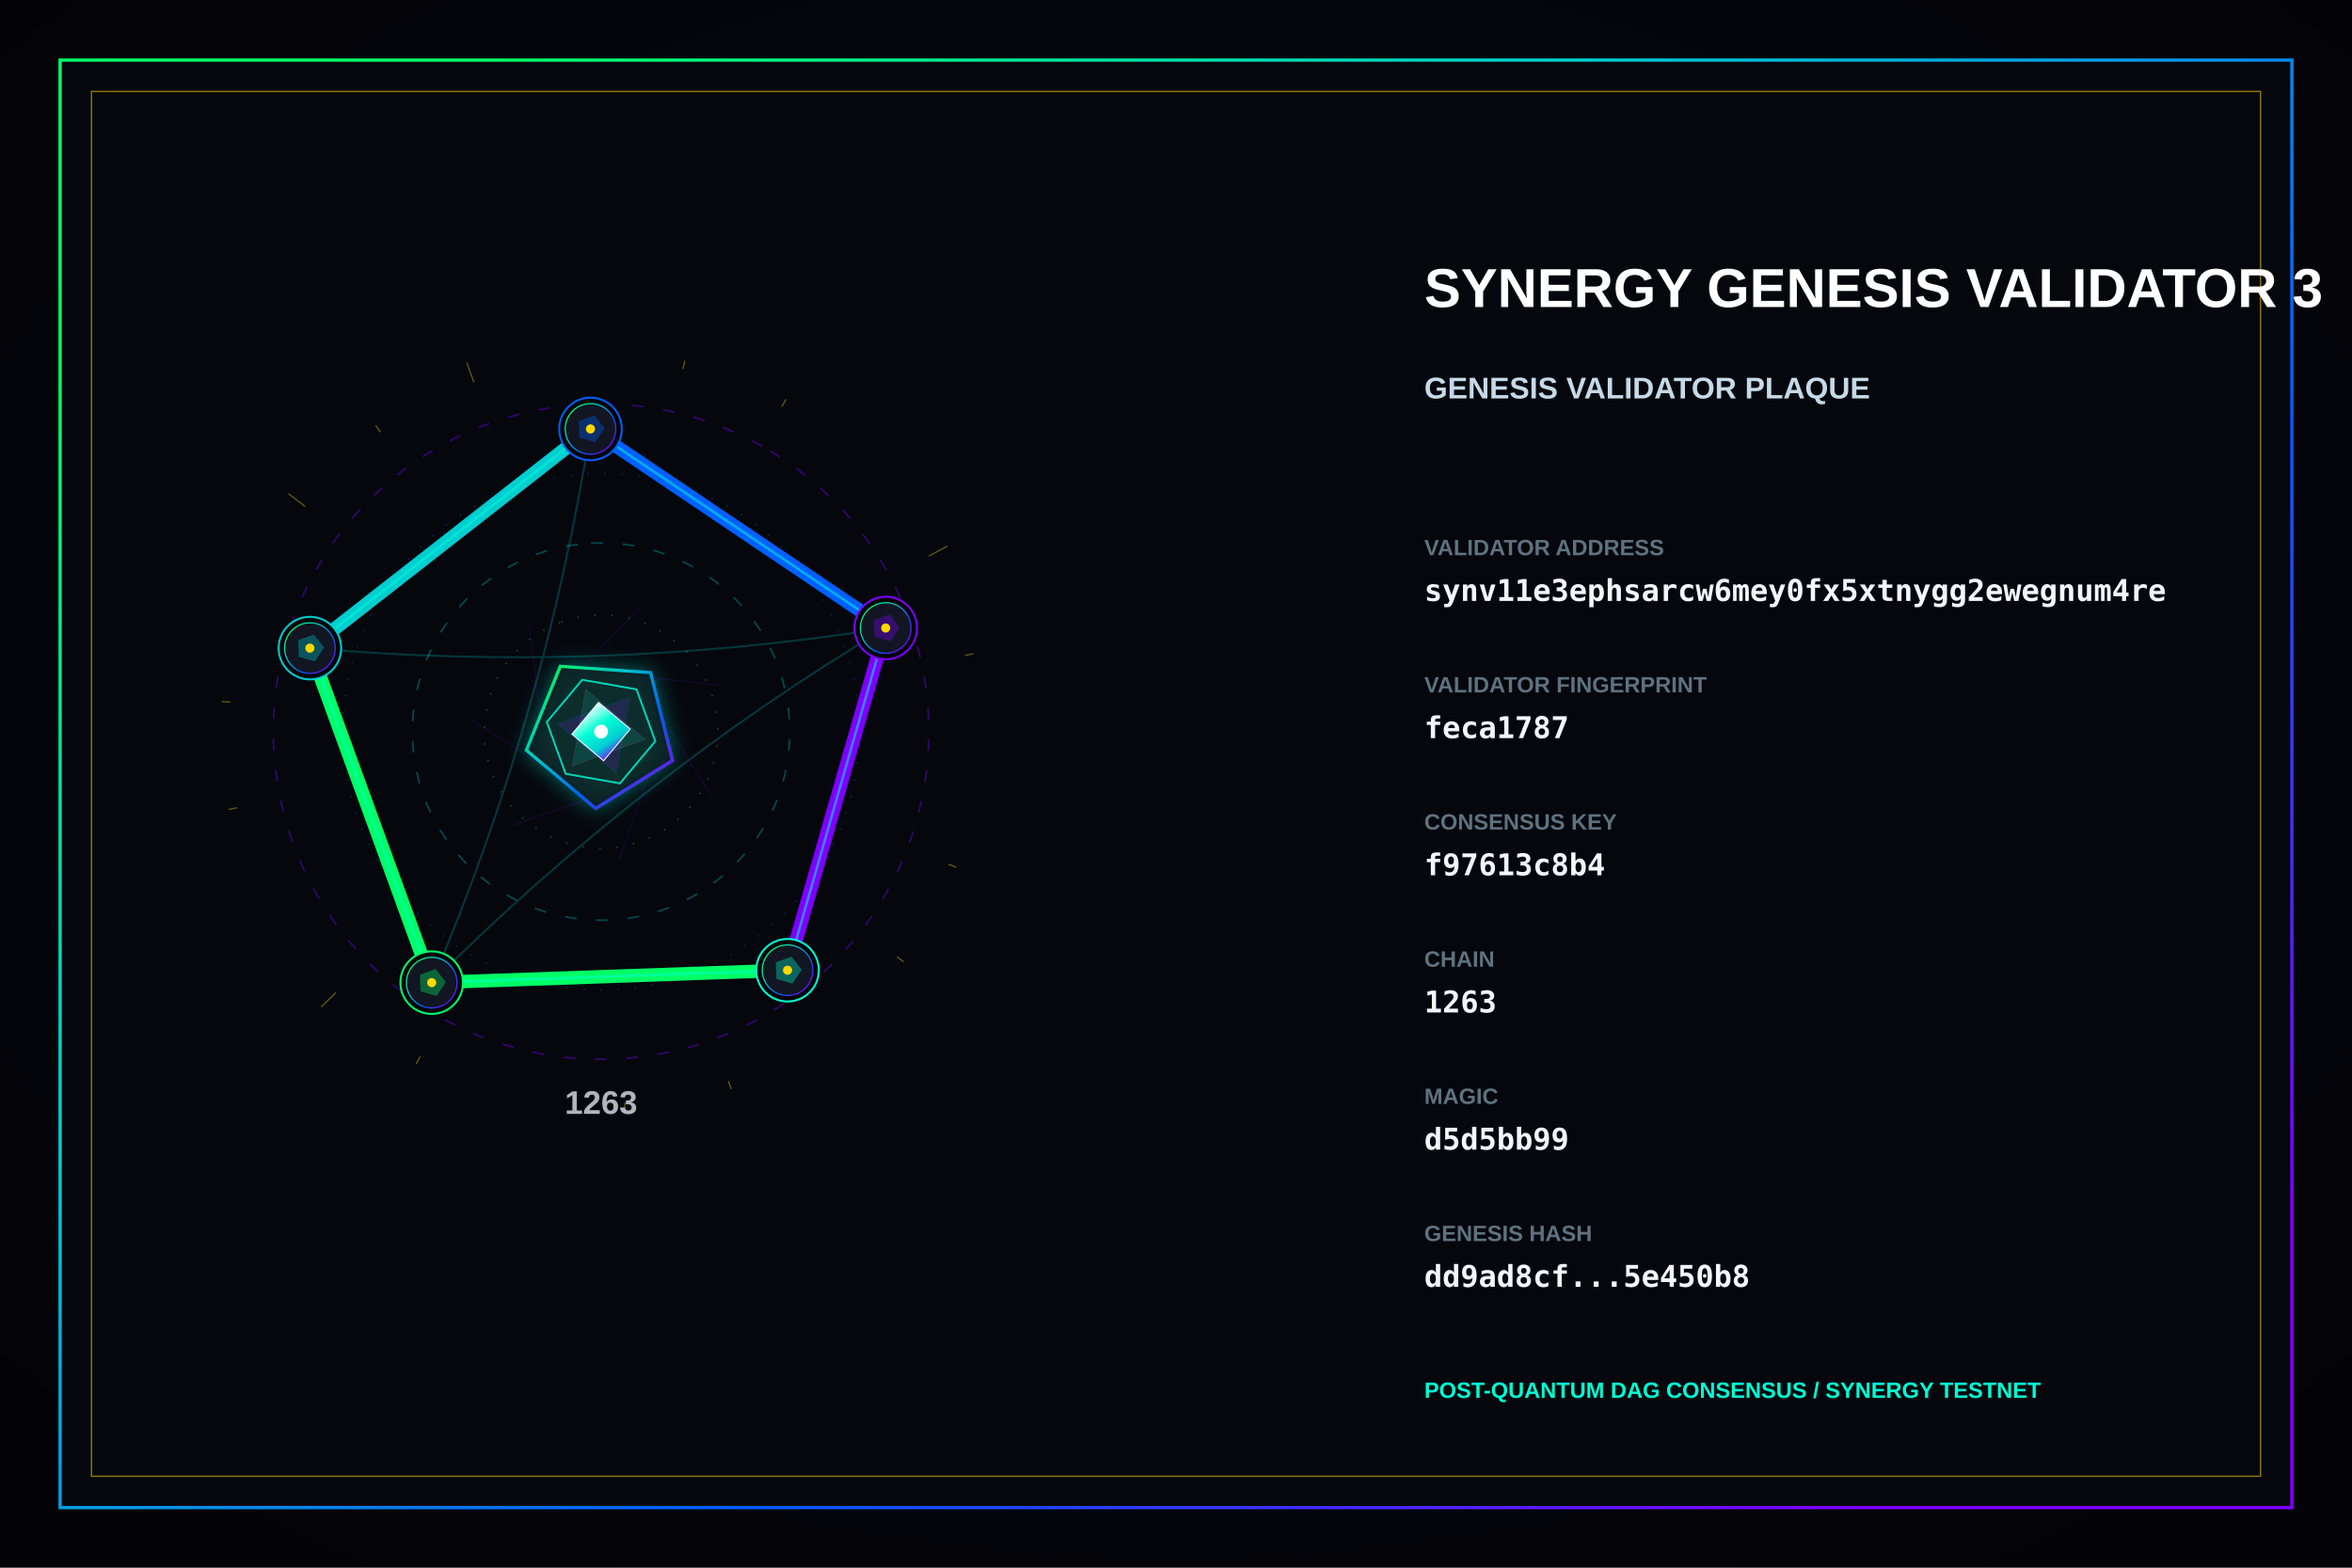
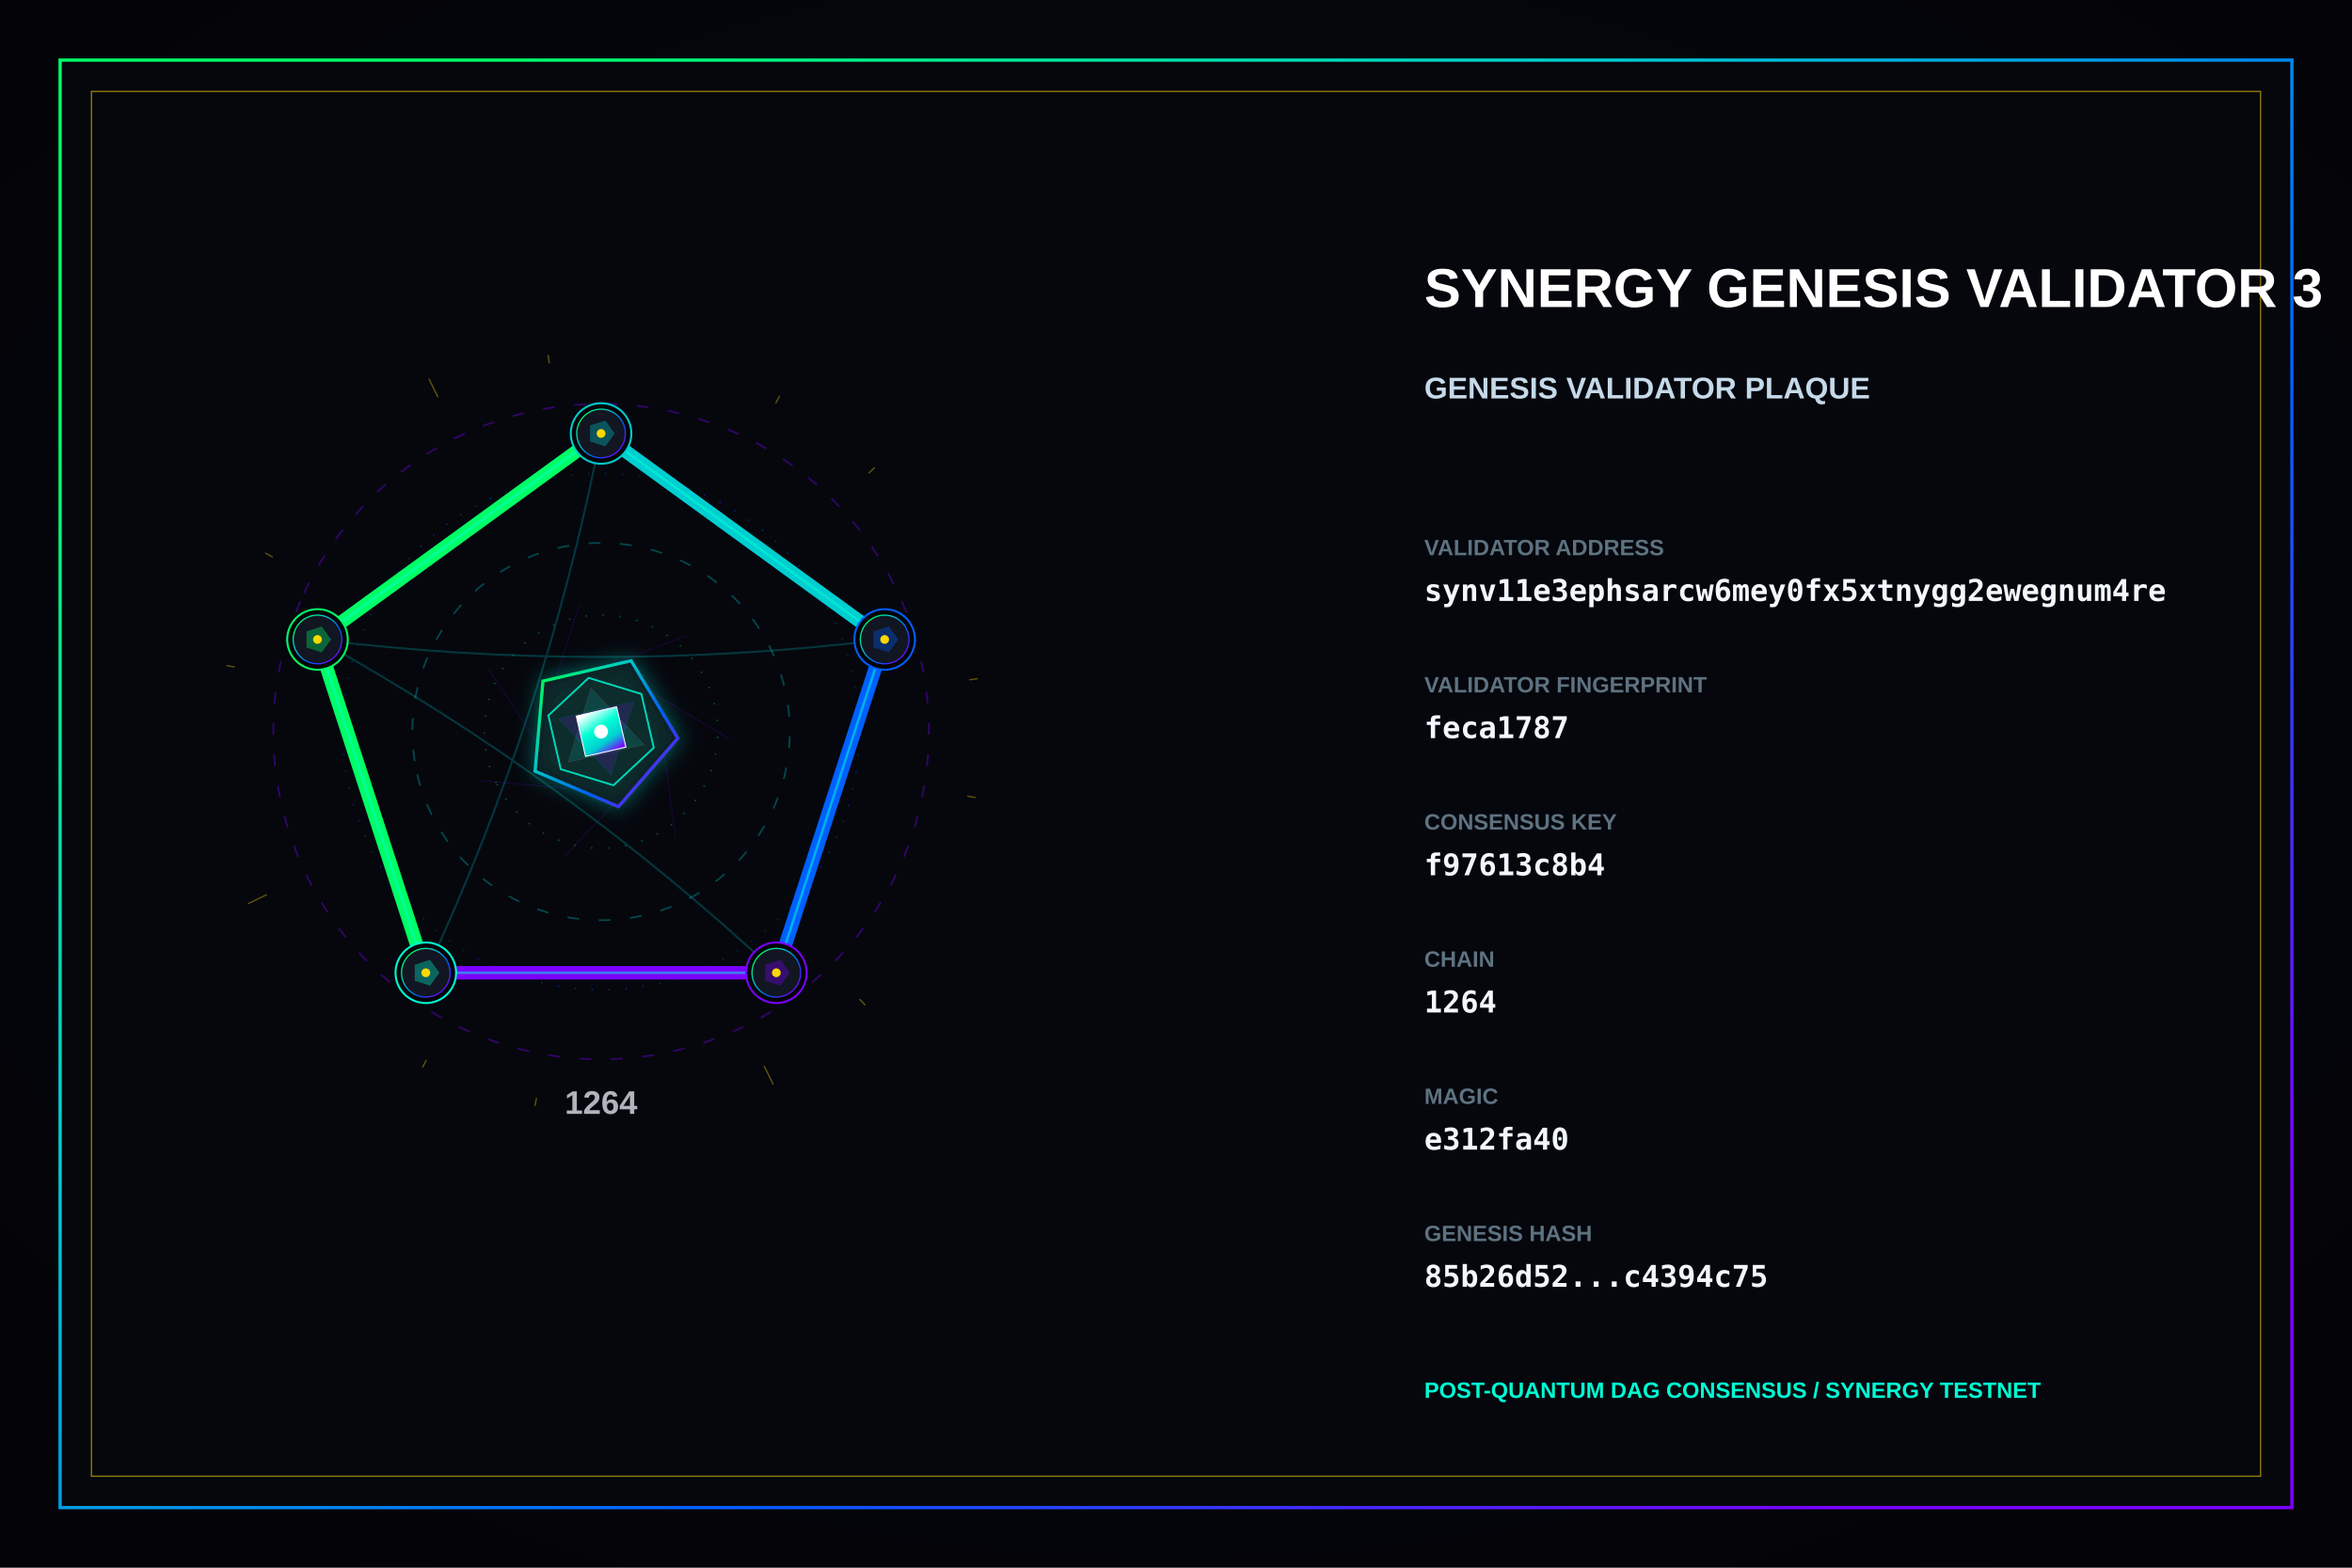
<svg xmlns="http://www.w3.org/2000/svg" width="3600" height="2400" viewBox="0 0 3600 2400" role="img" aria-label="Synergy Testnet genesis validator plaque">
  <defs>
    <style>text{font-family:Sora,Rajdhani,Segoe UI,Arial,sans-serif} .mono{font-family:SFMono-Regular,Consolas,Menlo,monospace}</style>
    <radialGradient id="bg-radial" cx="50%" cy="45%" r="72%">
      <stop offset="0%" stop-color="#111622" />
      <stop offset="50%" stop-color="#05070d" />
      <stop offset="100%" stop-color="#030206" />
    </radialGradient>
    <linearGradient id="energy-gradient" x1="8%" y1="12%" x2="92%" y2="88%">
      <stop offset="0%" stop-color="#00ff66" />
      <stop offset="32%" stop-color="#00ced1" />
      <stop offset="66%" stop-color="#0060ff" />
      <stop offset="100%" stop-color="#7d00ff" />
    </linearGradient>
    <linearGradient id="core-gradient" x1="25%" y1="10%" x2="80%" y2="90%">
      <stop offset="0%" stop-color="#ffffff" />
      <stop offset="38%" stop-color="#00ffd4" />
      <stop offset="72%" stop-color="#00ced1" />
      <stop offset="100%" stop-color="#7d00ff" />
    </linearGradient>
    <linearGradient id="gold-magenta" x1="0%" y1="0%" x2="100%" y2="100%">
      <stop offset="0%" stop-color="#ffd700" />
      <stop offset="100%" stop-color="#ff00e5" />
    </linearGradient>
    <filter id="core-glow" x="-35%" y="-35%" width="170%" height="170%">
      <feGaussianBlur stdDeviation="16" result="blur" />
      <feColorMatrix in="blur" type="matrix" values="0 0 0 0 0 0 0 0 0 1 0 0 0 0 0.83 0 0 0 .42 0" />
      <feMerge>
        <feMergeNode />
        <feMergeNode in="SourceGraphic" />
      </feMerge>
    </filter>
    <filter id="line-glow" x="-20%" y="-20%" width="140%" height="140%">
      <feGaussianBlur stdDeviation="5" result="blur" />
      <feMerge>
        <feMergeNode in="blur" />
        <feMergeNode in="SourceGraphic" />
      </feMerge>
    </filter>
  </defs>
  <rect width="100%" height="100%" fill="url(#bg-radial)" />
  <rect x="92" y="92" width="3416" height="2216" fill="#05070d" stroke="url(#energy-gradient)" stroke-width="5" />
  <rect x="140" y="140" width="3320" height="2120" fill="none" stroke="#ffd700" stroke-width="2" opacity="0.56" />
  <g id="synergy-genesis-motif">
    <g opacity="0.38" fill="none">
-       <circle cx="920" cy="1120" r="178.6" stroke="#00ff66" stroke-width="2.66" stroke-dasharray="2 24" transform="rotate(250 920 1120)" />
-       <circle cx="920" cy="1120" r="288.8" stroke="#00ced1" stroke-width="2.66" stroke-dasharray="18 30" transform="rotate(267 920 1120)" />
-       <circle cx="920" cy="1120" r="395.2" stroke="#0060ff" stroke-width="2.66" stroke-dasharray="2 24" transform="rotate(284 920 1120)" />
-       <circle cx="920" cy="1120" r="501.6" stroke="#7d00ff" stroke-width="2.66" stroke-dasharray="18 30" transform="rotate(301 920 1120)" />
+       <circle cx="920" cy="1120" r="178.6" stroke="#00ff66" stroke-width="2.66" stroke-dasharray="2 24" transform="rotate(154 920 1120)" />
+       <circle cx="920" cy="1120" r="288.8" stroke="#00ced1" stroke-width="2.66" stroke-dasharray="18 30" transform="rotate(171 920 1120)" />
+       <circle cx="920" cy="1120" r="395.2" stroke="#0060ff" stroke-width="2.66" stroke-dasharray="2 24" transform="rotate(188 920 1120)" />
+       <circle cx="920" cy="1120" r="501.6" stroke="#7d00ff" stroke-width="2.66" stroke-dasharray="18 30" transform="rotate(205 920 1120)" />
    </g>
    <g opacity="0.38" stroke="#ffd700" stroke-width="2" stroke-linecap="round">
-       <line x1="725.049" y1="584.375" x2="714.651" y2="555.809" />
-       <line x1="1045.577" y1="564.005" x2="1048.089" y2="552.885" />
-       <line x1="1197.132" y1="621.906" x2="1202.675" y2="611.944" />
-       <line x1="1422.428" y1="850.805" x2="1449.225" y2="836.448" />
-       <line x1="1477.917" y1="1003.26" x2="1489.076" y2="1000.925" />
-       <line x1="1452.464" y1="1323.425" x2="1463.114" y2="1327.494" />
-       <line x1="1373.584" y1="1465.198" x2="1382.656" y2="1472.101" />
-       <line x1="1114.951" y1="1655.625" x2="1118.851" y2="1666.337" />
-       <line x1="956.152" y1="1688.852" x2="956.875" y2="1700.229" />
-       <line x1="642.868" y1="1618.094" x2="637.325" y2="1628.056" />
-       <line x1="513.764" y1="1519.841" x2="492.098" y2="1541.166" />
-       <line x1="362.083" y1="1236.74" x2="350.924" y2="1239.075" />
-       <line x1="351.793" y1="1074.828" x2="340.429" y2="1073.924" />
-       <line x1="466.416" y1="774.802" x2="442.225" y2="756.392" />
-       <line x1="582.042" y1="660.996" x2="575.283" y2="651.816" />
+       <line x1="407.687" y1="1369.872" x2="380.364" y2="1383.198" />
+       <line x1="358.66" y1="1021.021" x2="347.433" y2="1019.041" />
+       <line x1="416.72" y1="852.401" x2="406.654" y2="847.049" />
+       <line x1="670.128" y1="607.687" x2="656.802" y2="580.364" />
+       <line x1="840.671" y1="555.547" x2="839.085" y2="544.258" />
+       <line x1="1187.599" y1="616.72" x2="1192.951" y2="606.654" />
+       <line x1="1330.024" y1="724.045" x2="1338.224" y2="716.126" />
+       <line x1="1484.453" y1="1040.671" x2="1495.742" y2="1039.085" />
+       <line x1="1481.34" y1="1218.979" x2="1492.567" y2="1220.959" />
+       <line x1="1315.955" y1="1530.024" x2="1323.874" y2="1538.224" />
+       <line x1="1169.872" y1="1632.313" x2="1183.198" y2="1659.636" />
+       <line x1="821.021" y1="1681.34" x2="819.041" y2="1692.567" />
+       <line x1="652.401" y1="1623.28" x2="647.049" y2="1633.346" />
    </g>
-     <path d="M 660.758 1504.342 L 474.359 992.215 L 903.821 656.682 L 1355.641 961.439 L 1205.421 1485.322 Z" fill="#05070d" opacity="0.16" stroke="#00ced1" stroke-width="0.76" />
+     <path d="M 485.957 978.971 L 920 663.62 L 1354.043 978.971 L 1188.253 1489.219 L 651.747 1489.219 Z" fill="#05070d" opacity="0.16" stroke="#00ced1" stroke-width="0.76" />
    <g stroke-linecap="round" stroke-linejoin="round" fill="none" opacity="1">
-       <path d="M 660.758 1504.342 L 474.359 992.215" stroke="#00ff66" stroke-width="20.52" fill="none" />
-       <path d="M 660.758 1504.342 L 474.359 992.215" stroke="#00ffd4" stroke-width="3.8" fill="none" opacity="0.5" />
-       <path d="M 474.359 992.215 L 903.821 656.682" stroke="#00ced1" stroke-width="20.52" fill="none" />
-       <path d="M 474.359 992.215 L 903.821 656.682" stroke="#00ffd4" stroke-width="3.8" fill="none" opacity="0.5" />
-       <path d="M 903.821 656.682 L 1355.641 961.439" stroke="#0060ff" stroke-width="20.52" fill="none" />
-       <path d="M 903.821 656.682 L 1355.641 961.439" stroke="#00ffd4" stroke-width="3.8" fill="none" opacity="0.5" />
-       <path d="M 1355.641 961.439 L 1205.421 1485.322" stroke="#7d00ff" stroke-width="20.52" fill="none" />
-       <path d="M 1355.641 961.439 L 1205.421 1485.322" stroke="#00ffd4" stroke-width="3.8" fill="none" opacity="0.5" />
-       <path d="M 1205.421 1485.322 L 660.758 1504.342" stroke="#00ff66" stroke-width="20.52" fill="none" />
-       <path d="M 1205.421 1485.322 L 660.758 1504.342" stroke="#00ffd4" stroke-width="3.8" fill="none" opacity="0.5" />
+       <path d="M 485.957 978.971 L 920 663.62" stroke="#00ff66" stroke-width="20.52" fill="none" />
+       <path d="M 485.957 978.971 L 920 663.62" stroke="#00ffd4" stroke-width="3.8" fill="none" opacity="0.5" />
+       <path d="M 920 663.62 L 1354.043 978.971" stroke="#00ced1" stroke-width="20.52" fill="none" />
+       <path d="M 920 663.62 L 1354.043 978.971" stroke="#00ffd4" stroke-width="3.8" fill="none" opacity="0.5" />
+       <path d="M 1354.043 978.971 L 1188.253 1489.219" stroke="#0060ff" stroke-width="20.52" fill="none" />
+       <path d="M 1354.043 978.971 L 1188.253 1489.219" stroke="#00ffd4" stroke-width="3.8" fill="none" opacity="0.5" />
+       <path d="M 1188.253 1489.219 L 651.747 1489.219" stroke="#7d00ff" stroke-width="20.52" fill="none" />
+       <path d="M 1188.253 1489.219 L 651.747 1489.219" stroke="#00ffd4" stroke-width="3.8" fill="none" opacity="0.5" />
+       <path d="M 651.747 1489.219 L 485.957 978.971" stroke="#00ff66" stroke-width="20.52" fill="none" />
+       <path d="M 651.747 1489.219 L 485.957 978.971" stroke="#00ffd4" stroke-width="3.8" fill="none" opacity="0.5" />
    </g>
    <g stroke-linecap="round" fill="none" opacity="0.24">
-       <path d="M 660.758 1504.342 Q 834.619 1095.518 903.821 656.682" stroke="#00ced1" stroke-width="3.04" />
-       <path d="M 474.359 992.215 Q 916.9 1031.233 1355.641 961.439" stroke="#00ced1" stroke-width="3.04" />
-       <path d="M 660.758 1504.342 Q 974.684 1189.992 1355.641 961.439" stroke="#00ced1" stroke-width="3.04" />
+       <path d="M 485.957 978.971 Q 920 1032.562 1354.043 978.971" stroke="#00ced1" stroke-width="3.04" />
+       <path d="M 920 663.62 Q 836.841 1092.98 651.747 1489.219" stroke="#00ced1" stroke-width="3.04" />
+       <path d="M 485.957 978.971 Q 868.605 1190.739 1188.253 1489.219" stroke="#00ced1" stroke-width="3.04" />
    </g>
    <g opacity="0.22" stroke="#7d00ff" stroke-width="1.14" fill="none">
-       <line x1="994.23" y1="1182.286" x2="947.501" y2="1315.677" />
-       <line x1="917.584" y1="1216.87" x2="784.16" y2="1263.503" />
-       <line x1="842.758" y1="1178.509" x2="723.11" y2="1103.269" />
-       <line x1="826.096" y1="1096.089" x2="810.322" y2="955.633" />
-       <line x1="880.146" y1="1031.675" x2="980.124" y2="931.769" />
-       <line x1="964.207" y1="1033.771" x2="1104.651" y2="1049.647" />
-       <line x1="1014.979" y1="1100.8" x2="1090.133" y2="1220.502" />
+       <line x1="825.584" y1="1141.798" x2="747.175" y2="1024.202" />
+       <line x1="844.09" y1="1059.773" x2="887.144" y2="925.151" />
+       <line x1="919.758" y1="1023.1" x2="1051.854" y2="972.825" />
+       <line x1="995.609" y1="1059.395" x2="1117.275" y2="1131.325" />
+       <line x1="1014.524" y1="1141.327" x2="1034.144" y2="1281.297" />
+       <line x1="962.261" y1="1207.199" x2="865.061" y2="1309.809" />
+       <line x1="878.174" y1="1207.408" x2="737.347" y2="1195.391" />
    </g>
    <g id="genesis-core" filter="url(#core-glow)">
-       <polygon points="995.72,1029.76 1029.222,1164.129 911.783,1237.513 805.699,1148.498 857.576,1020.1" fill="#0a0e18" stroke="url(#energy-gradient)" stroke-width="4.94" opacity="0.94" />
-       <polygon points="948.853,1199.272 865.774,1184.624 836.922,1105.351 891.147,1040.728 974.226,1055.376 1003.078,1134.649" fill="none" stroke="#00ffd4" stroke-width="3.04" opacity="0.82" />
-       <polygon points="876.033,1172.397 896.606,1055.725 987.361,1131.878" fill="#00ffd4" opacity="0.18" stroke="#ffffff" stroke-width="1.14" />
-       <polygon points="963.967,1067.603 943.394,1184.275 852.639,1108.122" fill="#7d00ff" opacity="0.2" stroke="#00ced1" stroke-width="1.14" />
-       <polygon points="923.908,1164.669 875.331,1123.908 916.092,1075.331 964.669,1116.092" fill="url(#core-gradient)" stroke="#ffffff" stroke-width="1.52" />
+       <polygon points="946.499,1234.781 819.026,1180.671 831.095,1042.716 966.028,1011.565 1037.352,1130.267" fill="#0a0e18" stroke="url(#energy-gradient)" stroke-width="4.94" opacity="0.94" />
+       <polygon points="839.326,1095.336 901.023,1037.802 981.697,1062.467 1000.674,1144.664 938.977,1202.198 858.303,1177.533" fill="none" stroke="#00ffd4" stroke-width="3.04" opacity="0.82" />
+       <polygon points="904.613,1053.353 985.411,1139.998 869.975,1166.649" fill="#00ffd4" opacity="0.18" stroke="#ffffff" stroke-width="1.14" />
+       <polygon points="935.387,1186.647 854.589,1100.002 970.025,1073.351" fill="#7d00ff" opacity="0.2" stroke="#00ced1" stroke-width="1.14" />
+       <polygon points="881.974,1096.238 943.762,1081.974 958.026,1143.762 896.238,1158.026" fill="url(#core-gradient)" stroke="#ffffff" stroke-width="1.52" />
      <circle cx="920" cy="1120" r="10.64" fill="#ffffff" />
    </g>
    <g id="genesis-validators">
      <g id="validator-1-node">
-         <circle cx="660.758" cy="1504.342" r="47.88" fill="#030206" stroke="#00ff66" stroke-width="3.04" opacity="0.98" />
-         <circle cx="660.758" cy="1504.342" r="38.76" fill="#111622" stroke="url(#energy-gradient)" stroke-width="1.9" />
-         <polygon points="643.654,1517.705 642.763,1492.204 666.741,1483.477 682.451,1503.584 668.182,1524.738" fill="#00ff66" opacity="0.34" />
-         <circle cx="660.758" cy="1504.342" r="6.977" fill="#ffd700" />
+         <circle cx="485.957" cy="978.971" r="46.36" fill="#030206" stroke="#00ff66" stroke-width="3.04" opacity="0.98" />
+         <circle cx="485.957" cy="978.971" r="37.24" fill="#111622" stroke="url(#energy-gradient)" stroke-width="1.9" />
+         <polygon points="469.085,966.713 492.401,959.137 506.811,978.971 492.401,998.805 469.085,991.229" fill="#00ff66" opacity="0.34" />
+         <circle cx="485.957" cy="978.971" r="6.703" fill="#ffd700" />
      </g>
      <g id="validator-2-node">
-         <circle cx="474.359" cy="992.215" r="47.88" fill="#030206" stroke="#00ced1" stroke-width="3.04" opacity="0.98" />
-         <circle cx="474.359" cy="992.215" r="38.76" fill="#111622" stroke="url(#energy-gradient)" stroke-width="1.9" />
-         <polygon points="456.364,980.077 480.342,971.35 496.051,991.457 481.783,1012.611 457.255,1005.578" fill="#00ced1" opacity="0.34" />
-         <circle cx="474.359" cy="992.215" r="6.977" fill="#ffd700" />
+         <circle cx="920" cy="663.62" r="46.36" fill="#030206" stroke="#00ced1" stroke-width="3.04" opacity="0.98" />
+         <circle cx="920" cy="663.62" r="37.24" fill="#111622" stroke="url(#energy-gradient)" stroke-width="1.9" />
+         <polygon points="926.444,643.786 940.854,663.62 926.444,683.454 903.128,675.878 903.128,651.362" fill="#00ced1" opacity="0.34" />
+         <circle cx="920" cy="663.62" r="6.703" fill="#ffd700" />
      </g>
      <g id="validator-3-node">
-         <circle cx="903.821" cy="656.682" r="47.88" fill="#030206" stroke="#0060ff" stroke-width="3.04" opacity="0.98" />
-         <circle cx="903.821" cy="656.682" r="38.76" fill="#111622" stroke="url(#energy-gradient)" stroke-width="1.9" />
-         <polygon points="909.803,635.818 925.513,655.925 911.244,677.079 886.716,670.046 885.826,644.545" fill="#0060ff" opacity="0.34" />
-         <circle cx="903.821" cy="656.682" r="6.977" fill="#ffd700" />
+         <circle cx="1354.043" cy="978.971" r="46.36" fill="#030206" stroke="#0060ff" stroke-width="3.04" opacity="0.98" />
+         <circle cx="1354.043" cy="978.971" r="37.24" fill="#111622" stroke="url(#energy-gradient)" stroke-width="1.9" />
+         <polygon points="1374.898,978.971 1360.488,998.805 1337.172,991.229 1337.172,966.713 1360.488,959.137" fill="#0060ff" opacity="0.34" />
+         <circle cx="1354.043" cy="978.971" r="6.703" fill="#ffd700" />
      </g>
      <g id="validator-4-node">
-         <circle cx="1355.641" cy="961.439" r="47.88" fill="#030206" stroke="#7d00ff" stroke-width="3.04" opacity="0.98" />
-         <circle cx="1355.641" cy="961.439" r="38.76" fill="#111622" stroke="url(#energy-gradient)" stroke-width="1.9" />
-         <polygon points="1377.334,960.682 1363.065,981.836 1338.537,974.803 1337.647,949.302 1361.624,940.575" fill="#7d00ff" opacity="0.34" />
-         <circle cx="1355.641" cy="961.439" r="6.977" fill="#ffd700" />
+         <circle cx="1188.253" cy="1489.219" r="46.36" fill="#030206" stroke="#7d00ff" stroke-width="3.04" opacity="0.98" />
+         <circle cx="1188.253" cy="1489.219" r="37.24" fill="#111622" stroke="url(#energy-gradient)" stroke-width="1.9" />
+         <polygon points="1194.698,1509.053 1171.382,1501.477 1171.382,1476.961 1194.698,1469.385 1209.108,1489.219" fill="#7d00ff" opacity="0.34" />
+         <circle cx="1188.253" cy="1489.219" r="6.703" fill="#ffd700" />
      </g>
      <g id="validator-5-node">
-         <circle cx="1205.421" cy="1485.322" r="47.88" fill="#030206" stroke="#00ffd4" stroke-width="3.04" opacity="0.98" />
-         <circle cx="1205.421" cy="1485.322" r="38.76" fill="#111622" stroke="url(#energy-gradient)" stroke-width="1.9" />
-         <polygon points="1212.844,1505.718 1188.316,1498.685 1187.426,1473.184 1211.404,1464.457 1227.113,1484.564" fill="#00ffd4" opacity="0.34" />
-         <circle cx="1205.421" cy="1485.322" r="6.977" fill="#ffd700" />
+         <circle cx="651.747" cy="1489.219" r="46.36" fill="#030206" stroke="#00ffd4" stroke-width="3.04" opacity="0.98" />
+         <circle cx="651.747" cy="1489.219" r="37.24" fill="#111622" stroke="url(#energy-gradient)" stroke-width="1.9" />
+         <polygon points="634.875,1501.477 634.875,1476.961 658.191,1469.385 672.601,1489.219 658.191,1509.053" fill="#00ffd4" opacity="0.34" />
+         <circle cx="651.747" cy="1489.219" r="6.703" fill="#ffd700" />
      </g>
    </g>
-     <text x="920" y="1705.2" text-anchor="middle" font-size="50" font-weight="800" letter-spacing="0" fill="#f2f7ff" opacity="0.72">1263</text>
+     <text x="920" y="1705.2" text-anchor="middle" font-size="50" font-weight="800" letter-spacing="0" fill="#f2f7ff" opacity="0.72">1264</text>
  </g>
  <text x="2180" y="470" text-anchor="start" font-size="84" font-weight="850" letter-spacing="0" fill="#ffffff" opacity="1">SYNERGY GENESIS VALIDATOR 3</text>
  <text x="2180" y="610" text-anchor="start" font-size="46" font-weight="700" letter-spacing="0" fill="#c5d9e8" opacity="1">GENESIS VALIDATOR PLAQUE</text>
  <text x="2180" y="850" text-anchor="start" font-size="34" font-weight="750" letter-spacing="0" fill="#5e7280" opacity="1">VALIDATOR ADDRESS</text>
  <text class="mono" x="2180" y="920" text-anchor="start" font-size="46" font-weight="650" letter-spacing="0" fill="#f2f7ff" opacity="1">synv11e3ephsarcw6mey0fx5xtnygg2ewegnum4re</text>
  <text x="2180" y="1060" text-anchor="start" font-size="34" font-weight="750" letter-spacing="0" fill="#5e7280" opacity="1">VALIDATOR FINGERPRINT</text>
  <text class="mono" x="2180" y="1130" text-anchor="start" font-size="46" font-weight="650" letter-spacing="0" fill="#f2f7ff" opacity="1">feca1787</text>
  <text x="2180" y="1270" text-anchor="start" font-size="34" font-weight="750" letter-spacing="0" fill="#5e7280" opacity="1">CONSENSUS KEY</text>
  <text class="mono" x="2180" y="1340" text-anchor="start" font-size="46" font-weight="650" letter-spacing="0" fill="#f2f7ff" opacity="1">f97613c8b4</text>
  <text x="2180" y="1480" text-anchor="start" font-size="34" font-weight="750" letter-spacing="0" fill="#5e7280" opacity="1">CHAIN</text>
-   <text class="mono" x="2180" y="1550" text-anchor="start" font-size="46" font-weight="650" letter-spacing="0" fill="#f2f7ff" opacity="1">1263</text>
+   <text class="mono" x="2180" y="1550" text-anchor="start" font-size="46" font-weight="650" letter-spacing="0" fill="#f2f7ff" opacity="1">1264</text>
  <text x="2180" y="1690" text-anchor="start" font-size="34" font-weight="750" letter-spacing="0" fill="#5e7280" opacity="1">MAGIC</text>
-   <text class="mono" x="2180" y="1760" text-anchor="start" font-size="46" font-weight="650" letter-spacing="0" fill="#f2f7ff" opacity="1">d5d5bb99</text>
+   <text class="mono" x="2180" y="1760" text-anchor="start" font-size="46" font-weight="650" letter-spacing="0" fill="#f2f7ff" opacity="1">e312fa40</text>
  <text x="2180" y="1900" text-anchor="start" font-size="34" font-weight="750" letter-spacing="0" fill="#5e7280" opacity="1">GENESIS HASH</text>
-   <text class="mono" x="2180" y="1970" text-anchor="start" font-size="46" font-weight="650" letter-spacing="0" fill="#f2f7ff" opacity="1">dd9ad8cf...5e450b8</text>
+   <text class="mono" x="2180" y="1970" text-anchor="start" font-size="46" font-weight="650" letter-spacing="0" fill="#f2f7ff" opacity="1">85b26d52...c4394c75</text>
  <text x="2180" y="2140" text-anchor="start" font-size="34" font-weight="700" letter-spacing="0" fill="#00ffd4" opacity="1">POST-QUANTUM DAG CONSENSUS / SYNERGY TESTNET</text>
</svg>
